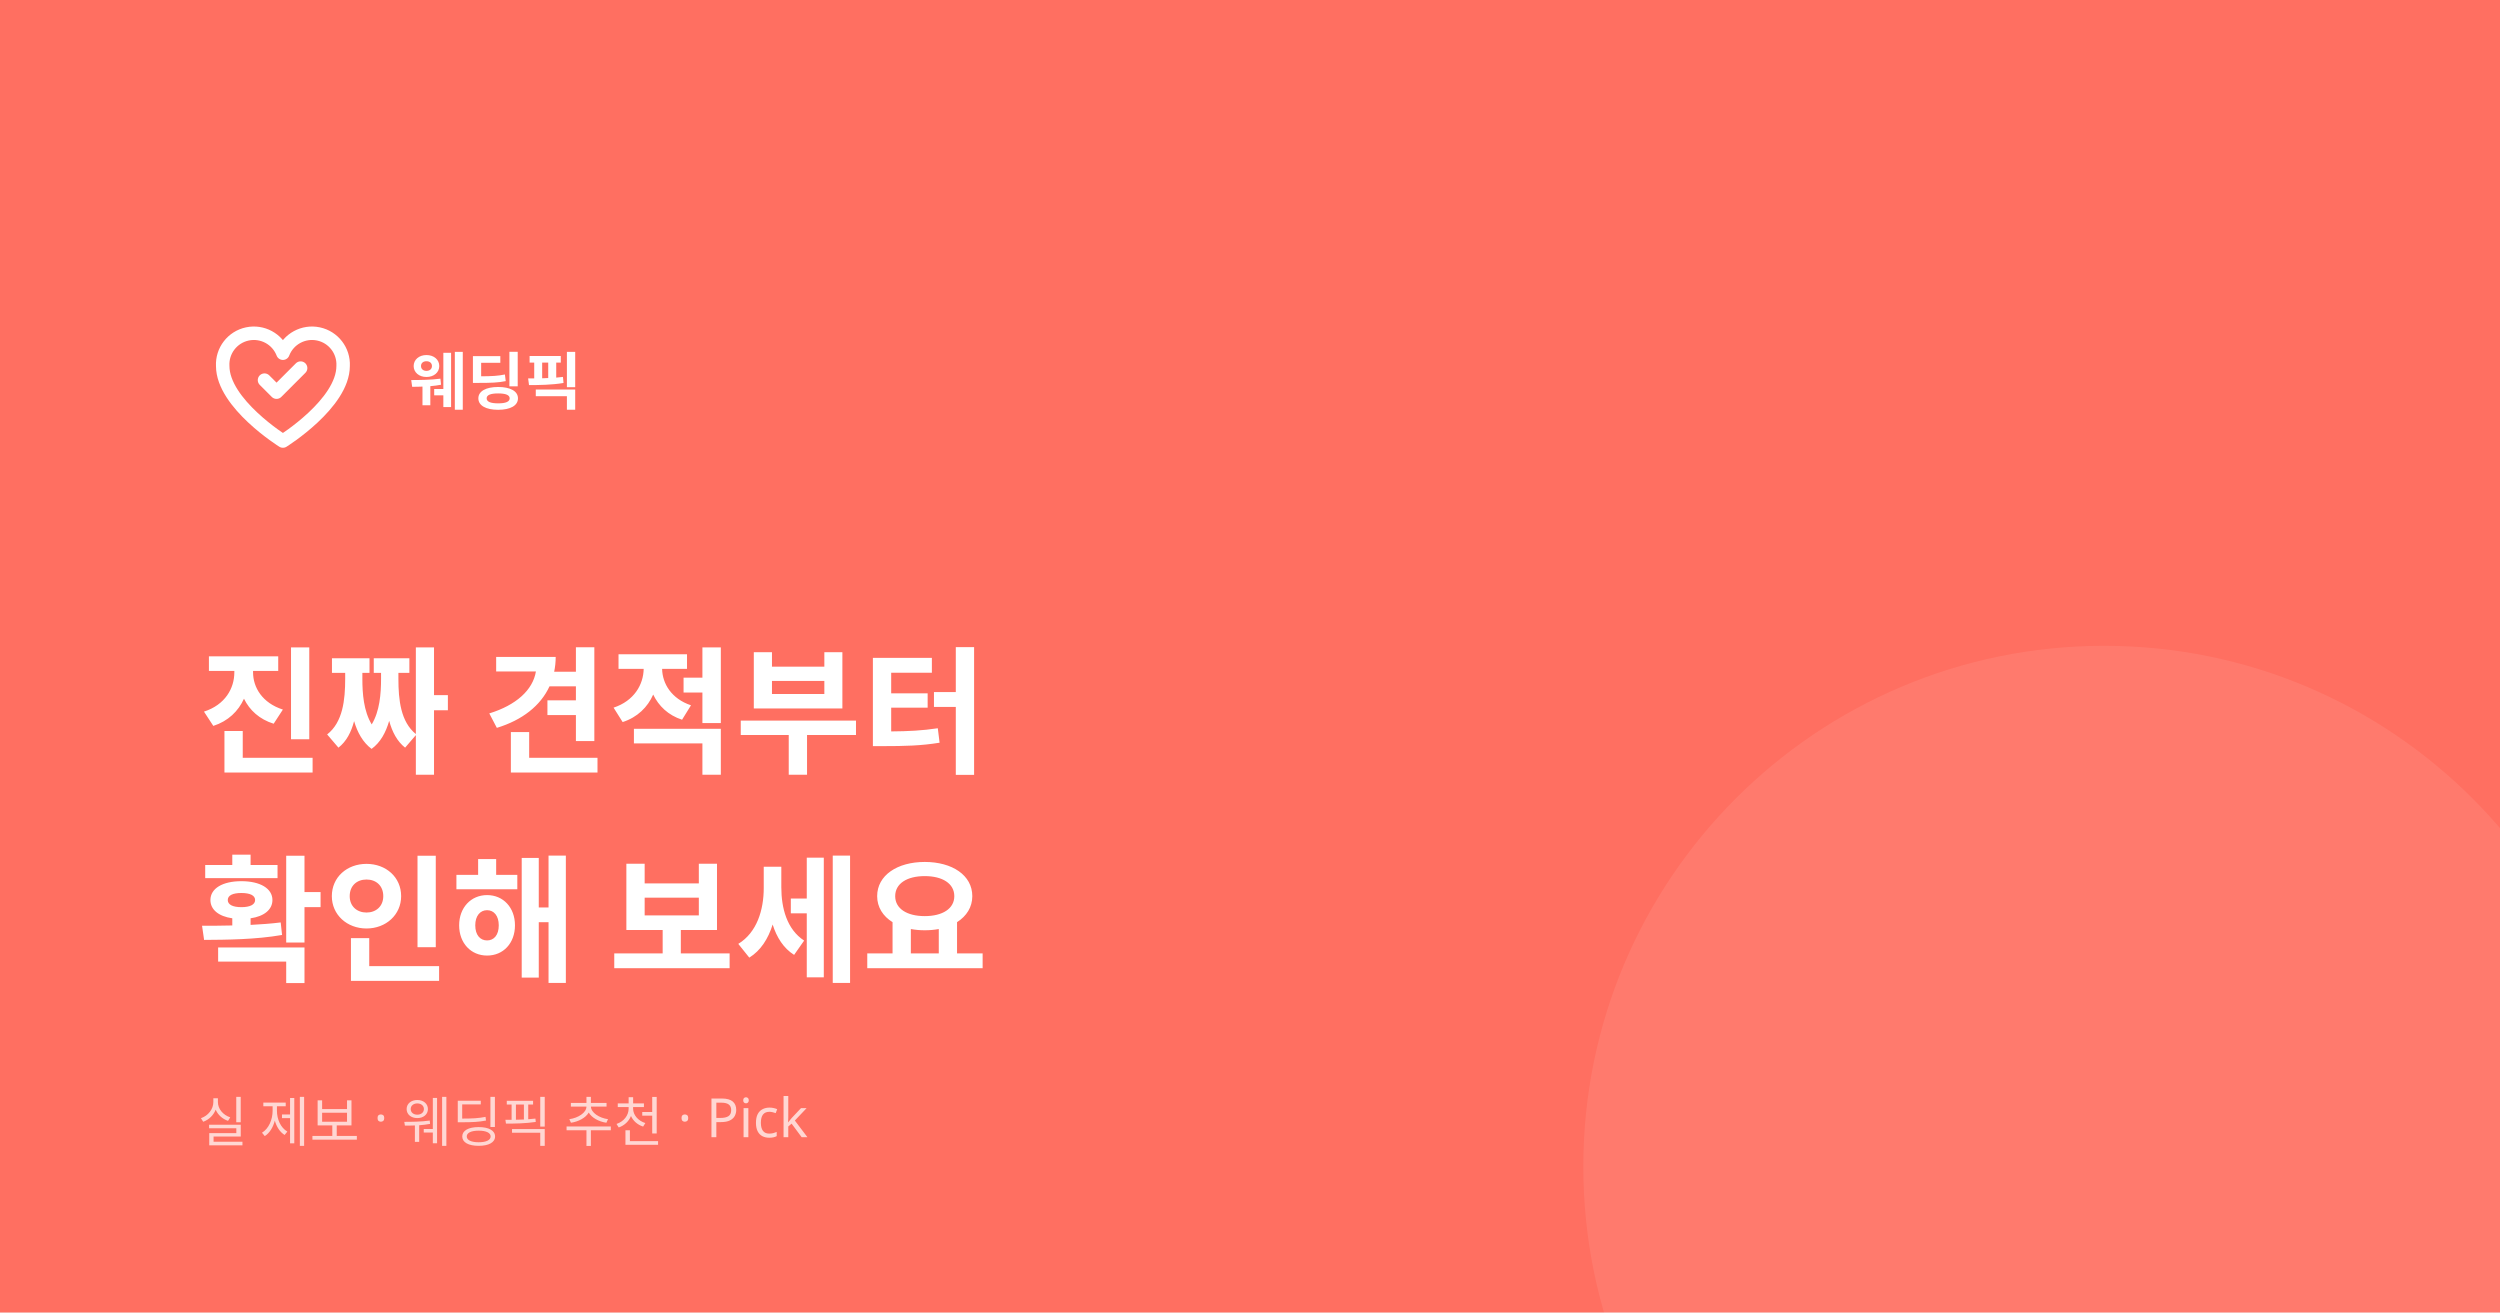
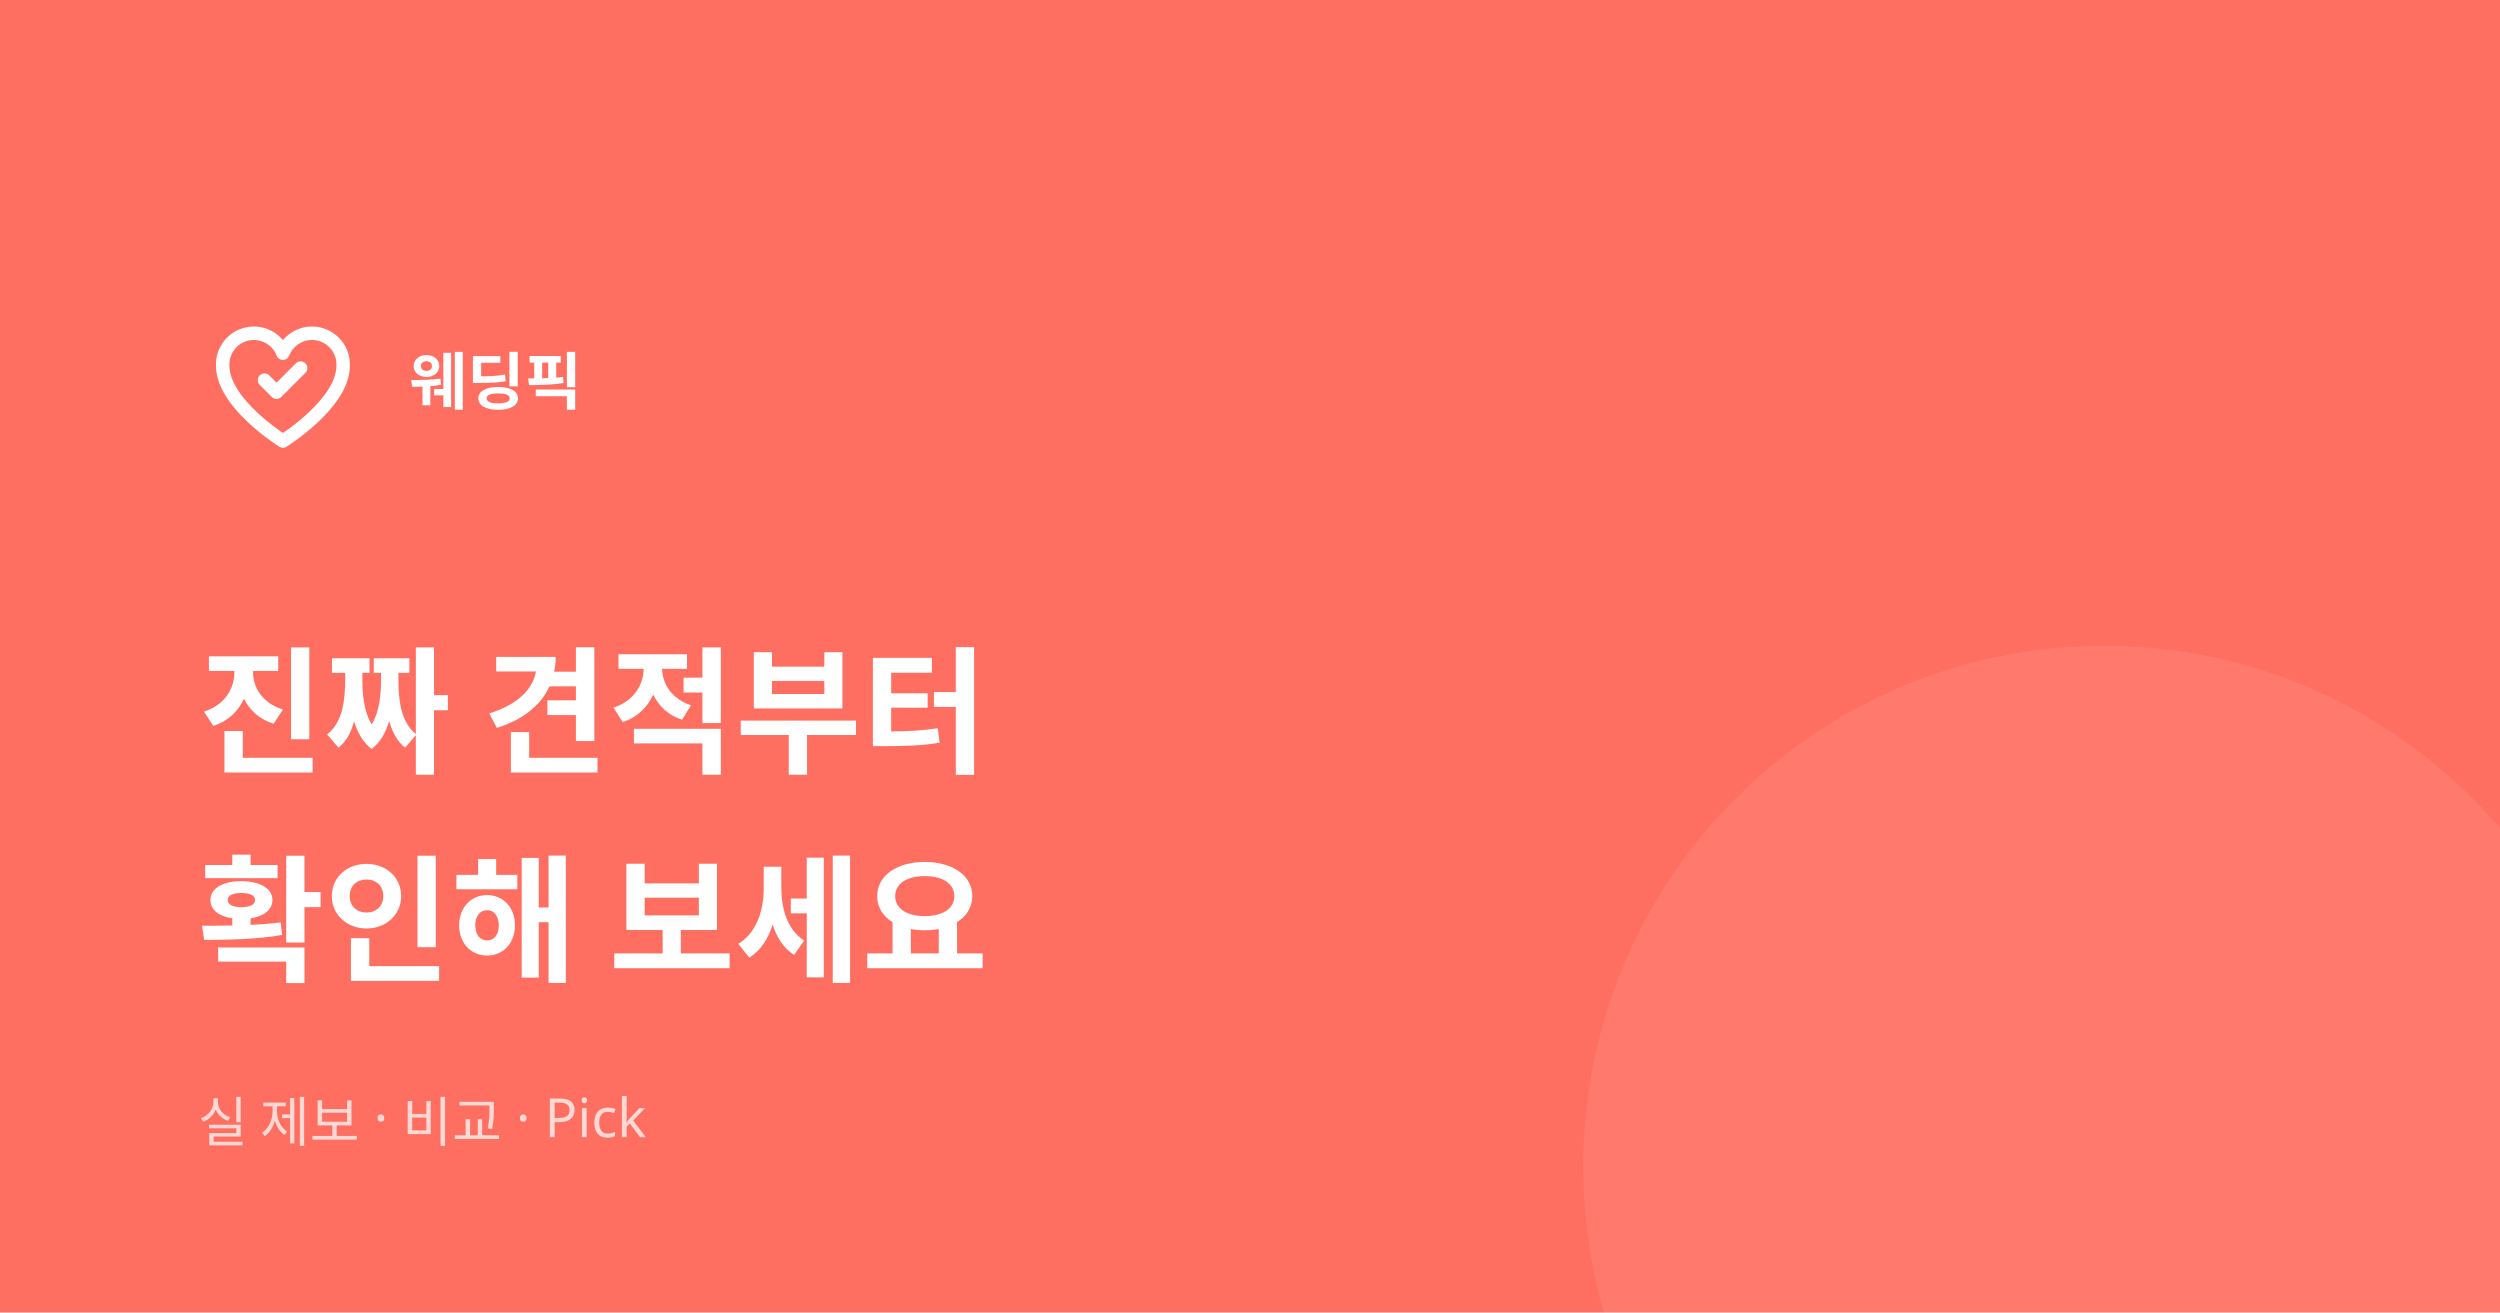
<svg xmlns="http://www.w3.org/2000/svg" width="1200" height="630" viewBox="0 0 1200 630">
  <rect width="1200" height="630" fill="#FF6F61" />
  <circle cx="1010" cy="560" r="250" fill="#FFFFFF" opacity="0.08" />
  <g transform="translate(95 142) scale(3.4)" fill="none" stroke="#FFFFFF" stroke-width="1.9" stroke-linecap="round" stroke-linejoin="round">
    <path d="M12 20.5S3.5 15.2 3.5 9.9A4.4 4.4 0 0 1 12 8.1a4.4 4.4 0 0 1 8.5 1.8c0 5.3-8.5 10.6-8.5 10.6Z" />
    <path d="M9.4 11.9l1.7 1.7 3.4-3.4" />
  </g>
  <g font-family="NanumSquare, 'Malgun Gothic', 'Apple SD Gothic Neo', sans-serif" fill="#FFFFFF">
    <text x="196.6" y="194" font-size="30" font-weight="700">웨딩픽</text>
    <text x="95" y="366" font-size="66" font-weight="700">진짜 견적부터</text>
    <text x="95" y="466" font-size="66" font-weight="700">확인해 보세요</text>
-     <text x="95" y="548" font-size="26" opacity="0.72">실 제보 · 웨딩픽 추천 · Pick</text>
+     <text x="95" y="548" font-size="26" opacity="0.72">실 제보 · 비교 · Pick</text>
  </g>
</svg>
